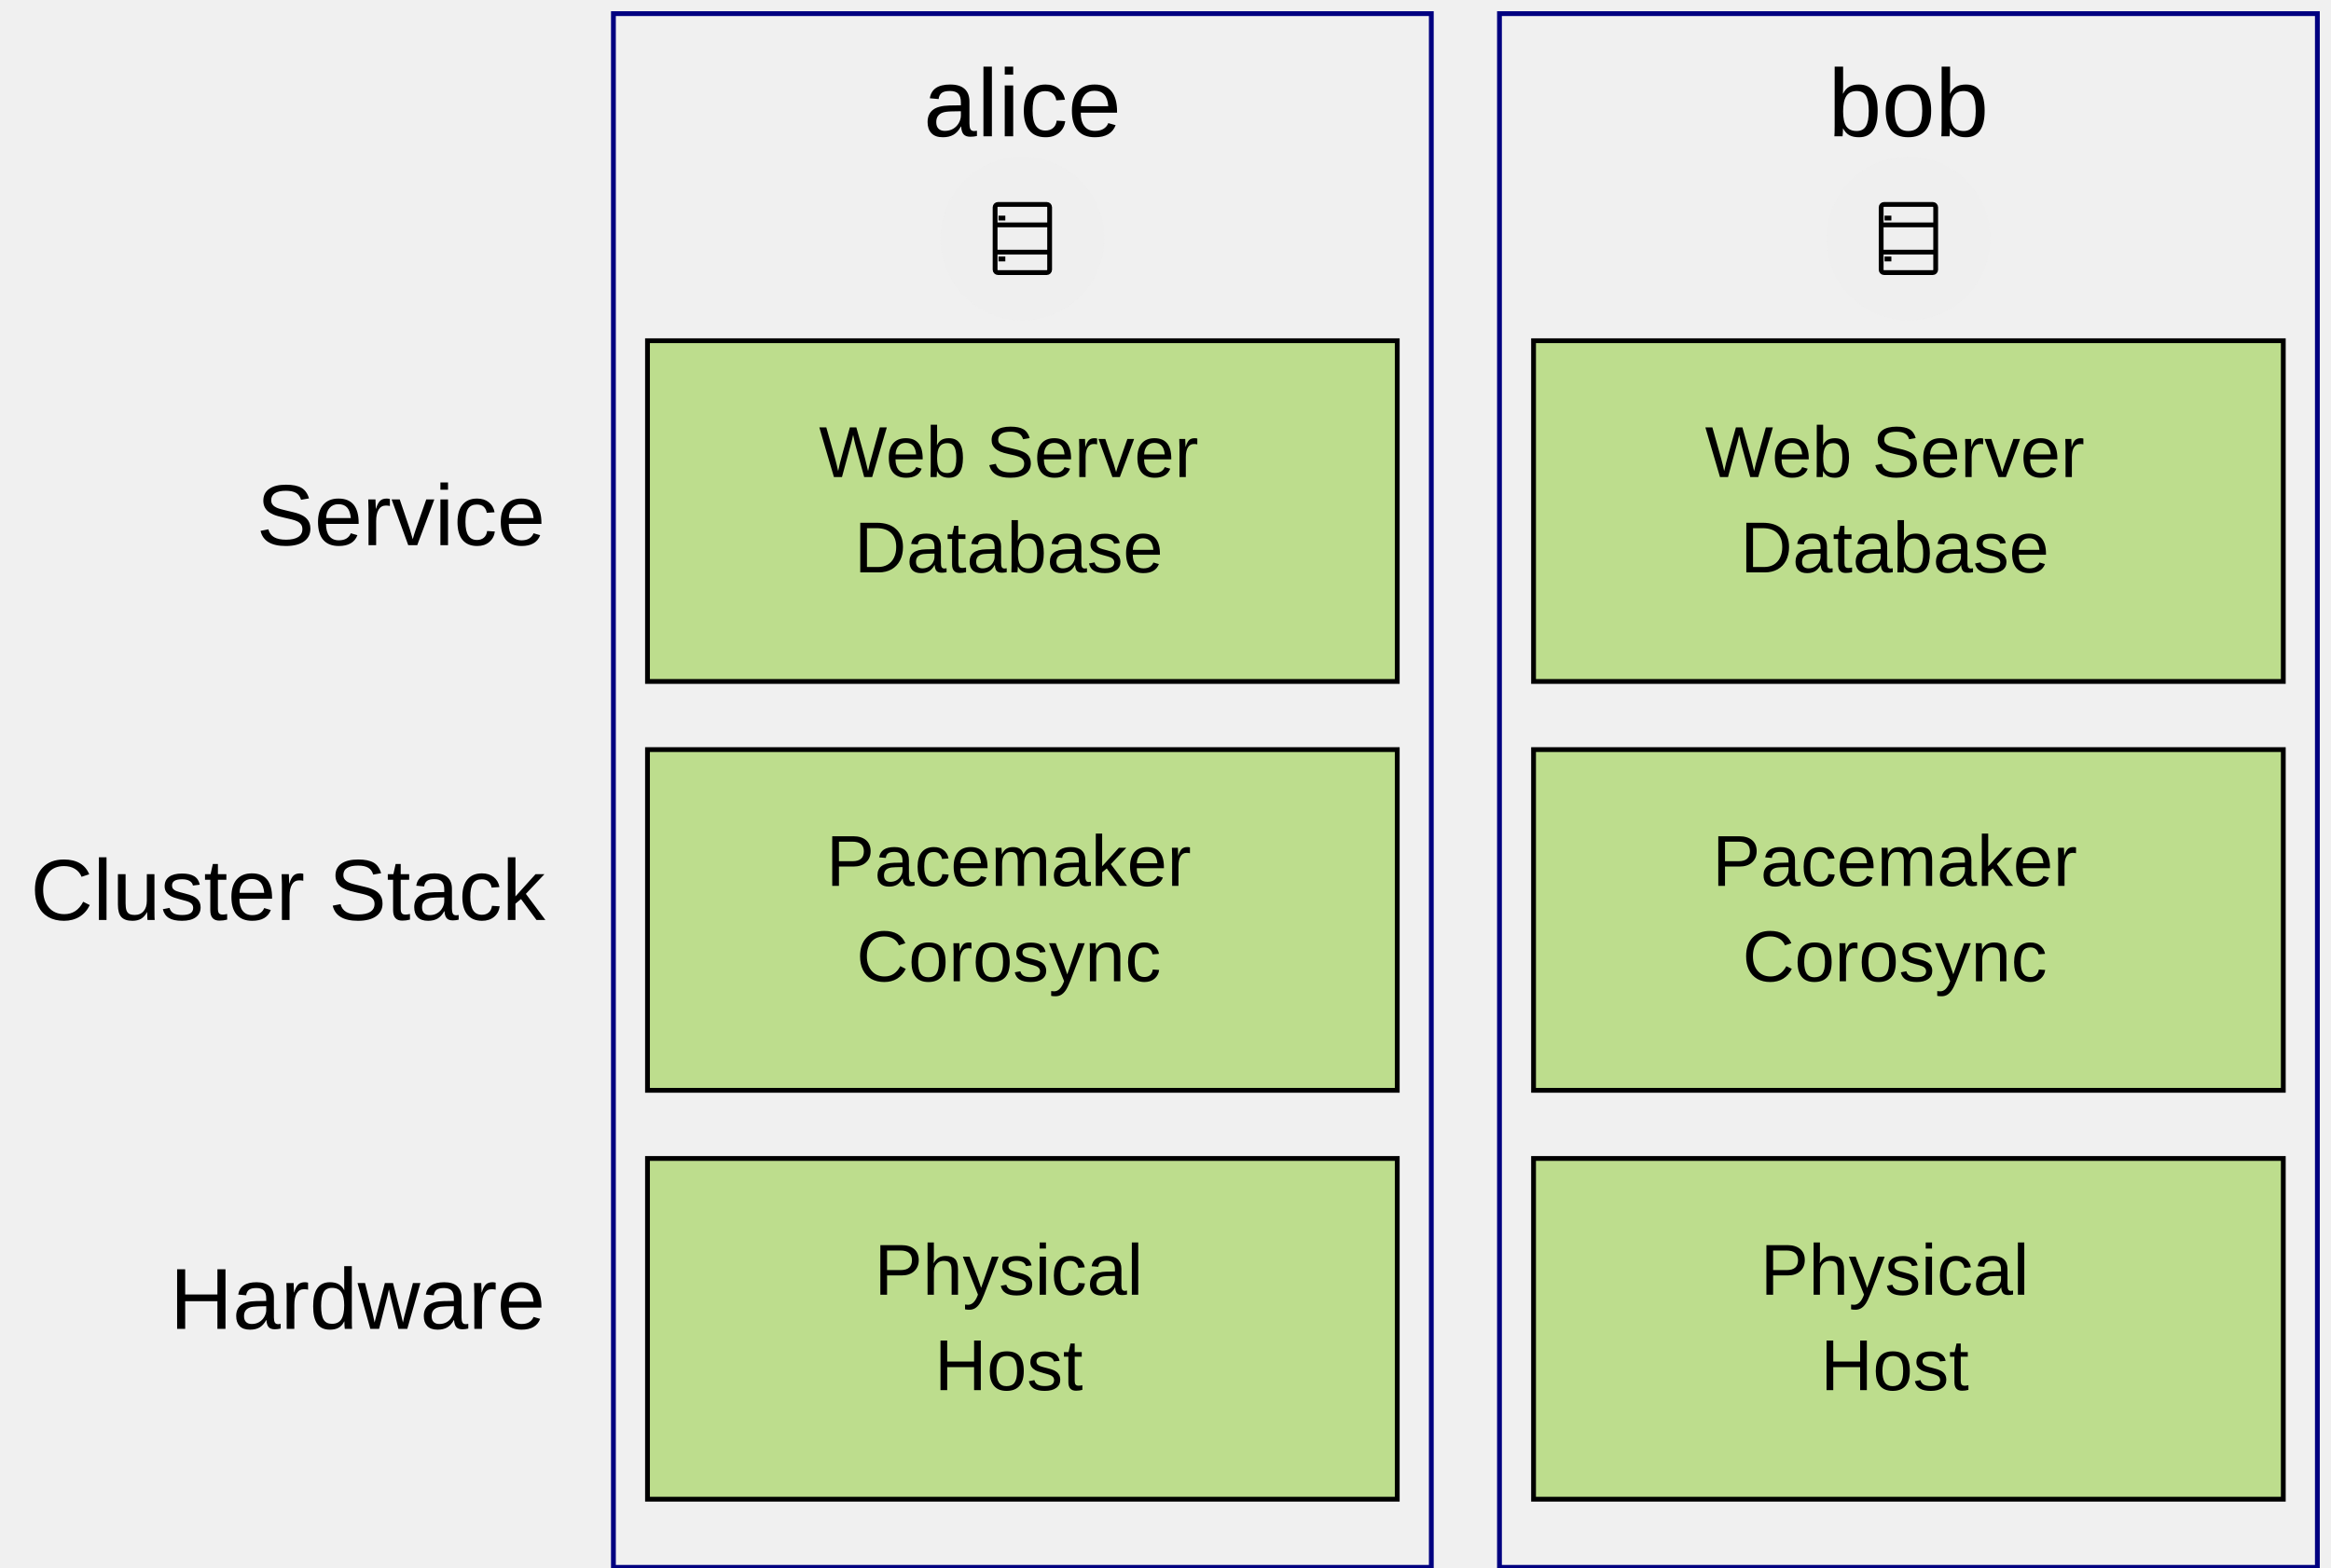
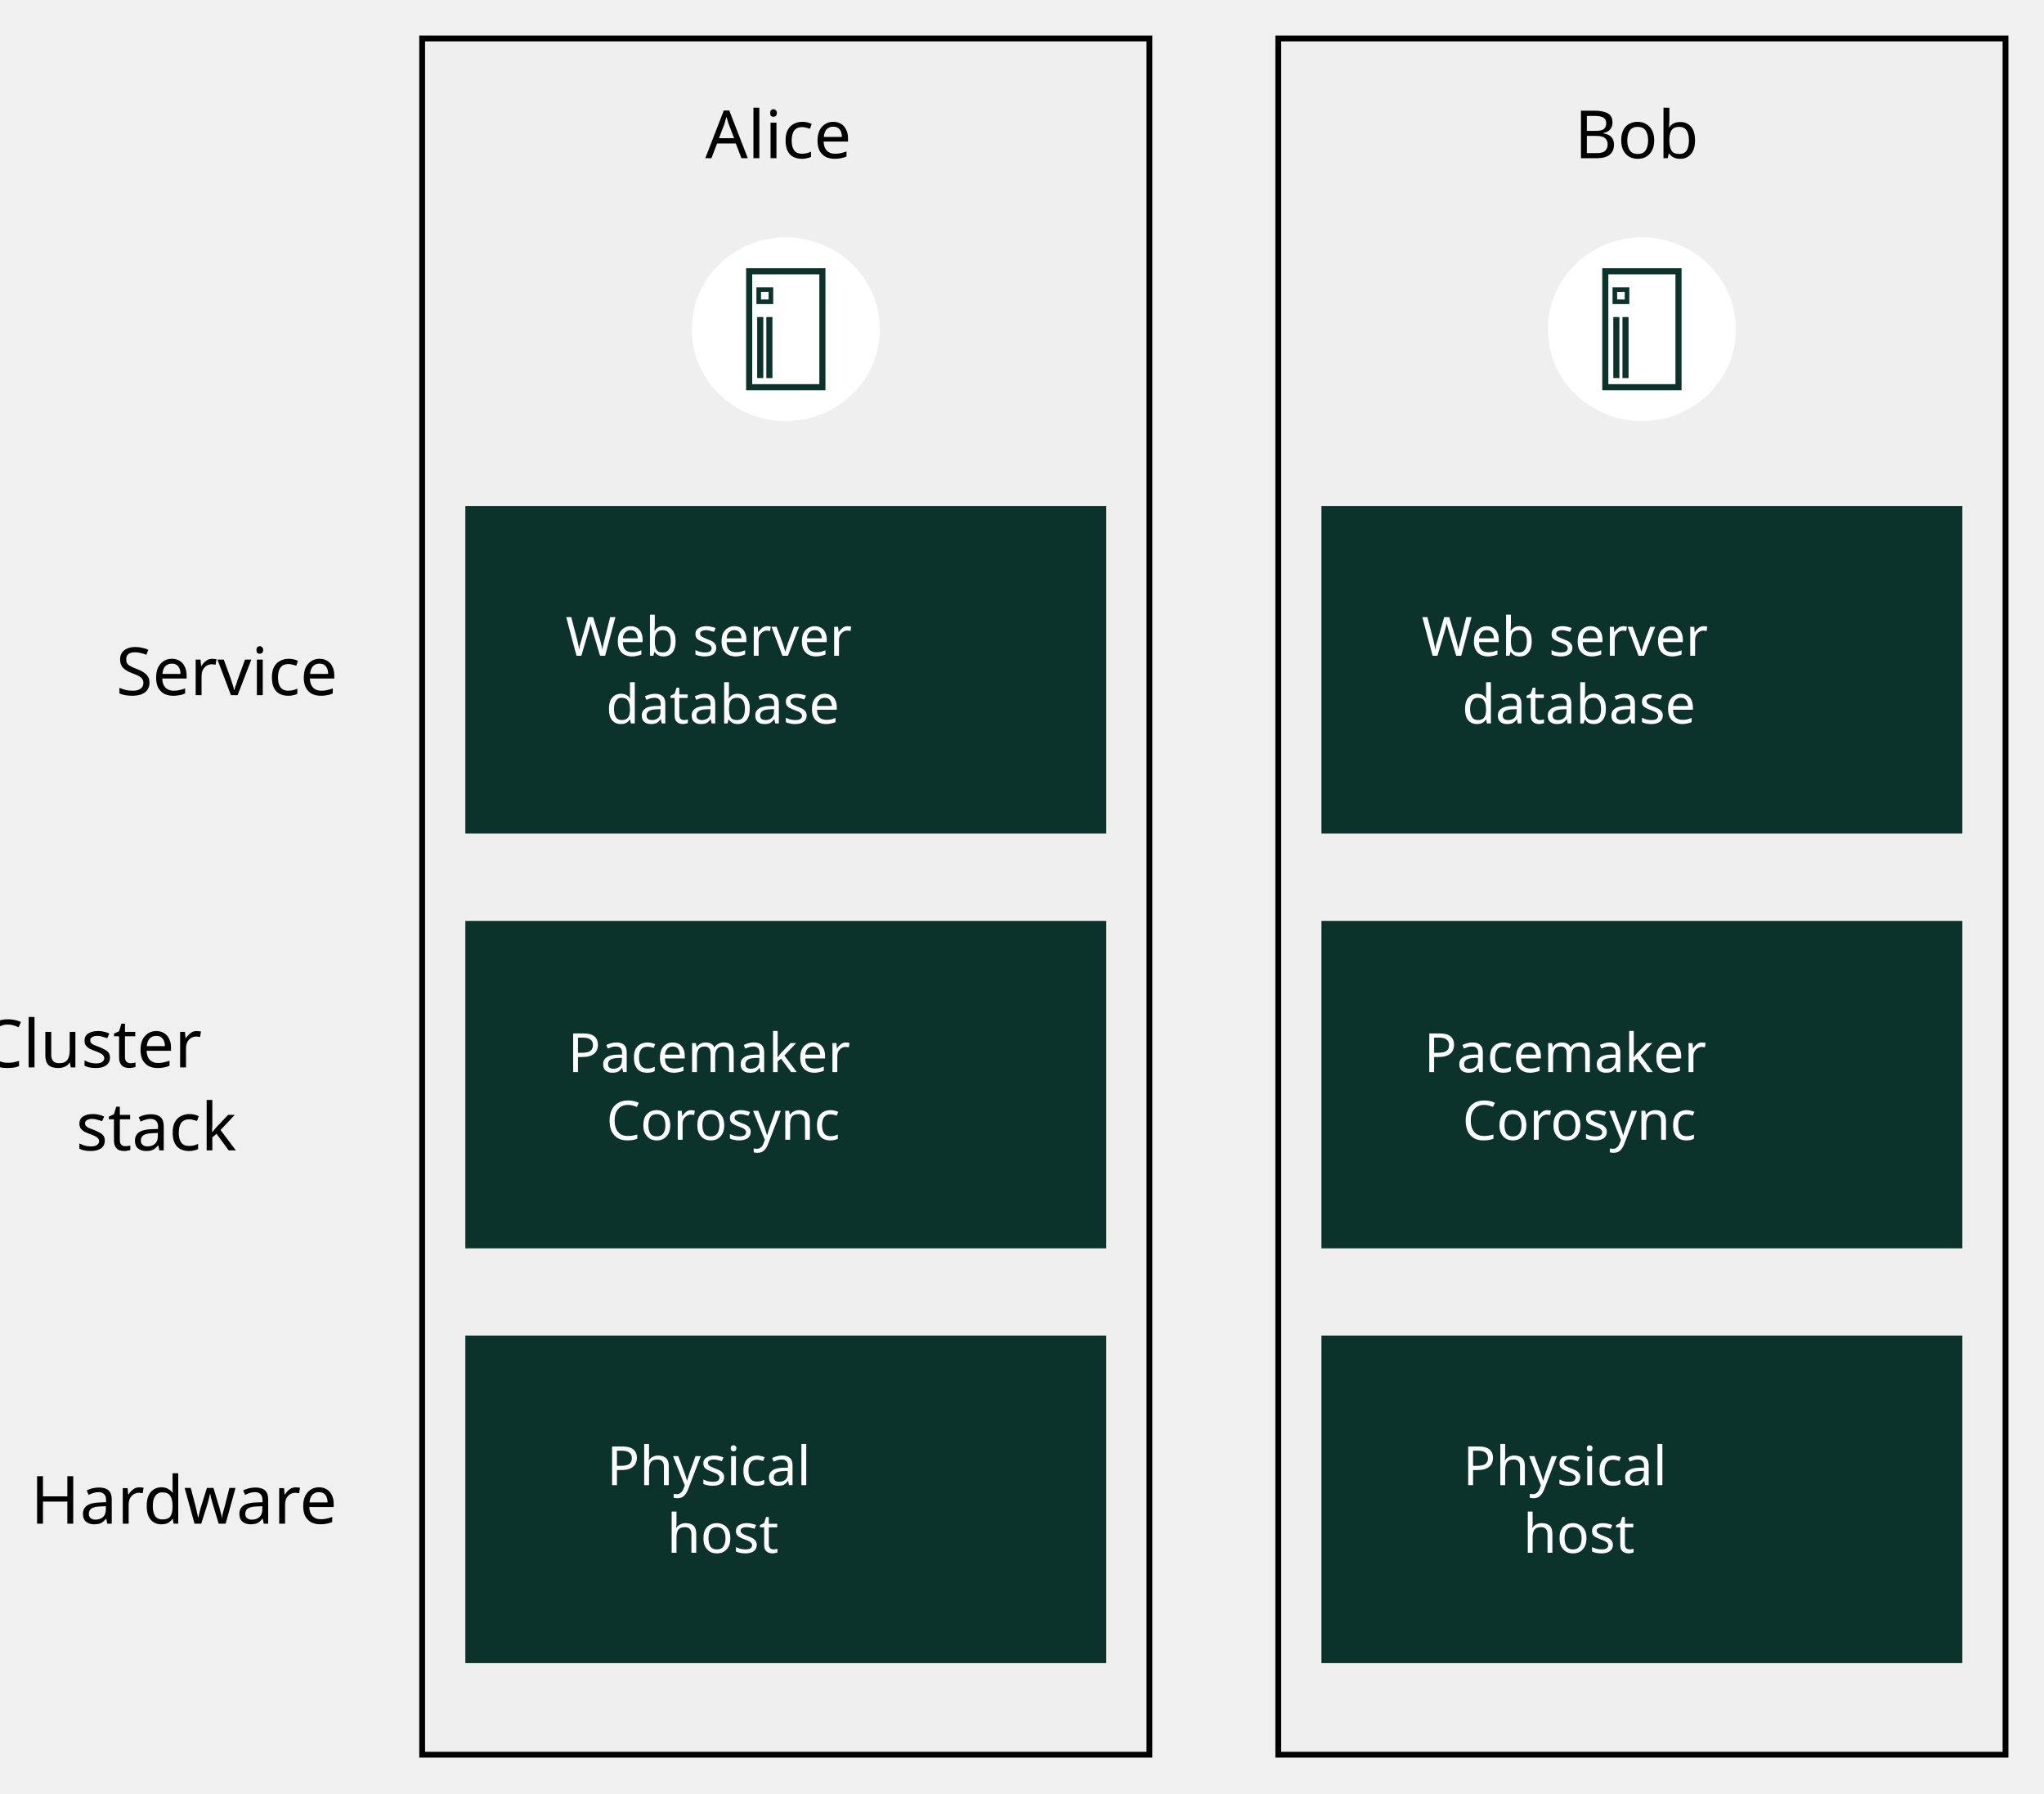
- <svg xmlns="http://www.w3.org/2000/svg" xmlns:xlink="http://www.w3.org/1999/xlink" version="1.1" width="171mm" height="115mm">
-   <defs>
-     <g id="webserver" text-anchor="middle" font-size="15pt">
-       <rect x="47.5mm" y="25mm" width="55mm" height="25mm" stroke="black" stroke-width="1pt" fill="#bddd8d" />
-       <text x="74mm" y="35mm">Web Server</text>
-       <text x="74mm" y="42mm">Database</text>
+ <svg xmlns="http://www.w3.org/2000/svg" width="574.482" height="503.936" viewBox="0 0 151.998 133.333" version="1.1" id="svg4533">
+   <defs id="defs4527">
+     <rect x="9.835" y="38.452" width="97.344" height="43.584" id="rect4565" />
+   </defs>
+   <g id="layer1" transform="translate(-28.64305,-40.47014)">
+     <text xml:space="preserve" id="text4563" style="font-weight:500;font-size:4.939px;line-height:1.25;font-family:Poppins;-inkscape-font-specification:'Poppins Medium';letter-spacing:0px;white-space:pre;shape-inside:url(#rect4565);" />
+     <g id="g4754" transform="translate(28.04584,18.84479)">
+       <rect style="fill:#efefef;stroke:#000000;stroke-width:0.431;stroke-linecap:square;stroke-miterlimit:4;stroke-dasharray:none;stroke-opacity:1;paint-order:fill markers stroke;stop-color:#000000" id="rect4553" width="54.08" height="127.61" x="31.99" y="24.487" />
+       <g id="g4617" transform="translate(-1.553619,11.64167)">
+         <rect style="fill:#0c322c;stroke:none;stroke-width:0.431;stroke-linecap:square;stroke-miterlimit:4;stroke-dasharray:none;stroke-opacity:1;paint-order:fill markers stroke;stop-color:#000000" id="rect4555" width="47.66" height="24.347" x="36.754" y="47.617" />
+         <text xml:space="preserve" style="font-weight:500;font-size:4.023px;line-height:1.25;font-family:Poppins;-inkscape-font-specification:'Poppins Medium';text-align:center;letter-spacing:0px;text-anchor:middle;stroke-width:0.216;fill:#ffffff;" x="60.606" y="58.746" id="text4559">
+           <tspan id="tspan4557" x="60.606" y="58.746" style="text-align:center;text-anchor:middle;stroke-width:0.216;fill:#ffffff;">Web server</tspan>
+           <tspan x="60.606" y="63.775" style="text-align:center;text-anchor:middle;stroke-width:0.216;fill:#ffffff;" id="tspan4561">database</tspan>
+         </text>
+       </g>
+       <g id="g4623" transform="translate(-1.553619,5.443628)">
+         <rect style="fill:#0c322c;stroke:none;stroke-width:0.431;stroke-linecap:square;stroke-miterlimit:4;stroke-dasharray:none;stroke-opacity:1;paint-order:fill markers stroke;stop-color:#000000" id="rect4555-4" width="47.66" height="24.347" x="36.754" y="84.655" />
+         <text xml:space="preserve" style="font-weight:500;font-size:4.023px;line-height:1.25;font-family:Poppins;-inkscape-font-specification:'Poppins Medium';text-align:center;letter-spacing:0px;text-anchor:middle;stroke-width:0.216;fill:#ffffff;" x="60.632" y="95.899" id="text4559-1">
+           <tspan x="60.632" y="95.899" style="text-align:center;text-anchor:middle;stroke-width:0.216;fill:#ffffff;" id="tspan4561-8">Pacemaker</tspan>
+           <tspan x="60.632" y="100.928" style="text-align:center;text-anchor:middle;stroke-width:0.216;fill:#ffffff;" id="tspan4607">Corosync</tspan>
+         </text>
+       </g>
+       <g id="g4629" transform="translate(-1.553621)">
+         <rect style="fill:#0c322c;stroke:none;stroke-width:0.431;stroke-linecap:square;stroke-miterlimit:4;stroke-dasharray:none;stroke-opacity:1;paint-order:fill markers stroke;stop-color:#000000" id="rect4555-8" width="47.66" height="24.347" x="36.754" y="120.939" />
+         <text xml:space="preserve" style="font-weight:500;font-size:4.023px;line-height:1.25;font-family:Poppins;-inkscape-font-specification:'Poppins Medium';text-align:center;letter-spacing:0px;text-anchor:middle;stroke-width:0.216;fill:#ffffff;" x="60.611" y="132.055" id="text4559-9">
+           <tspan x="60.611" y="132.055" style="text-align:center;text-anchor:middle;stroke-width:0.216;fill:#ffffff;" id="tspan4561-88">Physical</tspan>
+           <tspan x="60.611" y="137.083" style="text-align:center;text-anchor:middle;stroke-width:0.216;fill:#ffffff;" id="tspan4611">host</tspan>
+         </text>
+       </g>
+       <g id="g4722" transform="translate(-0.9065285)">
+         <ellipse style="fill:#ffffff;stroke:#ffffff;stroke-width:0.529;stroke-linecap:square;stroke-miterlimit:4;stroke-dasharray:none;stroke-opacity:1;paint-order:fill markers stroke;stop-color:#000000" id="path4713" cx="59.937" cy="46.106" rx="6.727" ry="6.567" />
+         <g id="g4711" transform="matrix(0.857375,0,0,0.857375,55.6269,41.56941)">
+           <rect style="fill:#ffffff;fill-opacity:1;stroke:#0c322c;stroke-width:0.529;stroke-linecap:square;stroke-miterlimit:4;stroke-dasharray:none;paint-order:fill markers stroke" id="rect2052" width="6.35" height="10.054" x="1.852" y="0.265" />
+           <g id="g2062" transform="translate(-0.0992185)">
+             <path style="fill:#0c322c;stroke:#0c322c;stroke-width:0.529;stroke-linecap:butt;stroke-linejoin:miter;stroke-miterlimit:4;stroke-dasharray:none;stroke-opacity:1" d="M 2.91,4.233 V 9.525" id="path2054" />
+             <path style="fill:#0c322c;stroke:#0c322c;stroke-width:0.529;stroke-linecap:butt;stroke-linejoin:miter;stroke-miterlimit:4;stroke-dasharray:none;stroke-opacity:1" d="M 3.704,4.233 V 9.525" id="path2056" />
+           </g>
+           <rect style="fill:none;stroke:#0c322c;stroke-width:0.397;stroke-linecap:square;stroke-miterlimit:4;stroke-dasharray:none;paint-order:fill markers stroke" id="rect2058" width="1.058" height="1.058" x="2.679" y="1.852" />
+         </g>
+       </g>
+       <text xml:space="preserve" style="font-weight:500;font-size:4.939px;line-height:1.25;font-family:Poppins;-inkscape-font-specification:'Poppins Medium';letter-spacing:0px;stroke-width:0.265" x="53.047" y="33.387" id="text4726">
+         <tspan id="tspan4724" x="53.047" y="33.387" style="stroke-width:0.265">Alice</tspan>
+       </text>
    </g>
-     <g id="pacemaker" text-anchor="middle" font-size="15pt">
-       <rect x="47.5mm" y="55mm" width="55mm" height="25mm" stroke="black" stroke-width="1pt" fill="#bddd8d" />
-       <text x="74mm" y="65mm">Pacemaker</text>
-       <text x="74mm" y="72mm">Corosync</text>
+     <g id="g4754-6" transform="translate(91.70941,18.84479)">
+       <rect style="fill:#efefef;stroke:#000000;stroke-width:0.431;stroke-linecap:square;stroke-miterlimit:4;stroke-dasharray:none;stroke-opacity:1;paint-order:fill markers stroke;stop-color:#000000" id="rect4553-8" width="54.08" height="127.61" x="31.99" y="24.487" />
+       <g id="g4617-3" transform="translate(-1.553619,11.64167)">
+         <rect style="fill:#0c322c;stroke:none;stroke-width:0.431;stroke-linecap:square;stroke-miterlimit:4;stroke-dasharray:none;stroke-opacity:1;paint-order:fill markers stroke;stop-color:#000000" id="rect4555-83" width="47.66" height="24.347" x="36.754" y="47.617" />
+         <text xml:space="preserve" style="font-weight:500;font-size:4.023px;line-height:1.25;font-family:Poppins;-inkscape-font-specification:'Poppins Medium';text-align:center;letter-spacing:0px;text-anchor:middle;stroke-width:0.216;fill:#ffffff;" x="60.606" y="58.746" id="text4559-3">
+           <tspan id="tspan4557-3" x="60.606" y="58.746" style="text-align:center;text-anchor:middle;stroke-width:0.216;fill:#ffffff;">Web server</tspan>
+           <tspan x="60.606" y="63.775" style="text-align:center;text-anchor:middle;stroke-width:0.216;fill:#ffffff;" id="tspan4561-80">database</tspan>
+         </text>
+       </g>
+       <g id="g4623-4" transform="translate(-1.553619,5.443628)">
+         <rect style="fill:#0c322c;stroke:none;stroke-width:0.431;stroke-linecap:square;stroke-miterlimit:4;stroke-dasharray:none;stroke-opacity:1;paint-order:fill markers stroke;stop-color:#000000" id="rect4555-4-7" width="47.66" height="24.347" x="36.754" y="84.655" />
+         <text xml:space="preserve" style="font-weight:500;font-size:4.023px;line-height:1.25;font-family:Poppins;-inkscape-font-specification:'Poppins Medium';text-align:center;letter-spacing:0px;text-anchor:middle;stroke-width:0.216;fill:#ffffff;" x="60.632" y="95.899" id="text4559-1-6">
+           <tspan x="60.632" y="95.899" style="text-align:center;text-anchor:middle;stroke-width:0.216;fill:#ffffff;" id="tspan4561-8-8">Pacemaker</tspan>
+           <tspan x="60.632" y="100.928" style="text-align:center;text-anchor:middle;stroke-width:0.216;fill:#ffffff;" id="tspan4607-9">Corosync</tspan>
+         </text>
+       </g>
+       <g id="g4629-0" transform="translate(-1.553621)">
+         <rect style="fill:#0c322c;stroke:none;stroke-width:0.431;stroke-linecap:square;stroke-miterlimit:4;stroke-dasharray:none;stroke-opacity:1;paint-order:fill markers stroke;stop-color:#000000" id="rect4555-8-6" width="47.66" height="24.347" x="36.754" y="120.939" />
+         <text xml:space="preserve" style="font-weight:500;font-size:4.023px;line-height:1.25;font-family:Poppins;-inkscape-font-specification:'Poppins Medium';text-align:center;letter-spacing:0px;text-anchor:middle;stroke-width:0.216;fill:#ffffff;" x="60.611" y="132.055" id="text4559-9-8">
+           <tspan x="60.611" y="132.055" style="text-align:center;text-anchor:middle;stroke-width:0.216;fill:#ffffff;" id="tspan4561-88-7">Physical</tspan>
+           <tspan x="60.611" y="137.083" style="text-align:center;text-anchor:middle;stroke-width:0.216;fill:#ffffff;" id="tspan4611-9">host</tspan>
+         </text>
+       </g>
+       <g id="g4722-0" transform="translate(-0.9065285)">
+         <ellipse style="fill:#ffffff;stroke:#ffffff;stroke-width:0.529;stroke-linecap:square;stroke-miterlimit:4;stroke-dasharray:none;stroke-opacity:1;paint-order:fill markers stroke;stop-color:#000000" id="path4713-3" cx="59.937" cy="46.106" rx="6.727" ry="6.567" />
+         <g id="g4711-3" transform="matrix(0.857375,0,0,0.857375,55.6269,41.56941)">
+           <rect style="fill:#ffffff;fill-opacity:1;stroke:#0c322c;stroke-width:0.529;stroke-linecap:square;stroke-miterlimit:4;stroke-dasharray:none;paint-order:fill markers stroke" id="rect2052-3" width="6.35" height="10.054" x="1.852" y="0.265" />
+           <g id="g2062-7" transform="translate(-0.0992185)">
+             <path style="fill:#0c322c;stroke:#0c322c;stroke-width:0.529;stroke-linecap:butt;stroke-linejoin:miter;stroke-miterlimit:4;stroke-dasharray:none;stroke-opacity:1" d="M 2.91,4.233 V 9.525" id="path2054-3" />
+             <path style="fill:#0c322c;stroke:#0c322c;stroke-width:0.529;stroke-linecap:butt;stroke-linejoin:miter;stroke-miterlimit:4;stroke-dasharray:none;stroke-opacity:1" d="M 3.704,4.233 V 9.525" id="path2056-2" />
+           </g>
+           <rect style="fill:none;stroke:#0c322c;stroke-width:0.397;stroke-linecap:square;stroke-miterlimit:4;stroke-dasharray:none;paint-order:fill markers stroke" id="rect2058-6" width="1.058" height="1.058" x="2.679" y="1.852" />
+         </g>
+       </g>
+       <text xml:space="preserve" style="font-weight:500;font-size:4.939px;line-height:1.25;font-family:Poppins;-inkscape-font-specification:'Poppins Medium';letter-spacing:0px;stroke-width:0.265" x="54.015" y="33.387" id="text4726-5">
+         <tspan id="tspan4724-2" x="54.015" y="33.387" style="stroke-width:0.265">Bob</tspan>
+       </text>
    </g>
-     <g id="physhost" text-anchor="middle" font-size="15pt">
-       <rect x="47.5mm" y="85mm" width="55mm" height="25mm" stroke="black" stroke-width="1pt" fill="#bddd8d" />
-       <text x="74mm" y="95mm">Physical</text>
-       <text x="74mm" y="102mm">Host</text>
-     </g>
-     <g id="server">
-       <circle cx="75mm" cy="17.5mm" r="6mm" fill="rgb(237,237,238)" fill-opacity="0.502" />
-       <rect rx=".8" ry=".8" x="73mm" y="15mm" width="4mm" height="5mm" stroke="black" stroke-width="1pt" fill="none" stroke-linecap="round" stroke-linejoin="miter" />
-       <line x1="73mm" x2="77mm" y1="16.5mm" y2="16.5mm" stroke="black" stroke-width="1pt" />
-       <line x1="73mm" x2="77mm" y1="18.5mm" y2="18.5mm" stroke="black" stroke-width="1pt" />
-       <line x1="73.25mm" x2="73.75mm" y1="16mm" y2="16mm" stroke="black" stroke-width="1pt" />
-       <line x1="73.25mm" x2="73.75mm" y1="19mm" y2="19mm" stroke="black" stroke-width="1pt" />
-     </g>
-     <g id="clusterstack">
-       <rect x="45mm" y="1mm" width="60mm" height="114mm" stroke="#000080" stroke-width="1pt" fill="none" />
-       <use xlink:href="#server" />
-       <use xlink:href="#webserver" />
-       <use xlink:href="#pacemaker" />
-       <use xlink:href="#physhost" />
-     </g>
-   </defs>
-   <g id="regular-cluster" font-family="'Liberation Sans', sans-serif">
-     <use xlink:href="#clusterstack" />
-     <use xlink:href="#clusterstack" x="65mm" />
-     <g id="text" text-anchor="middle" font-size="20pt">
-       <text x="75mm" y="10mm">alice</text>
-       <text x="140mm" y="10mm">bob</text>
-     </g>
-     <g text-anchor="end" font-size="18pt">
-       <text x="40mm" y="40mm">Service</text>
-       <text x="40mm" y="67.5mm">Cluster Stack</text>
-       <text x="40mm" y="97.5mm">Hardware</text>
+     <g id="g4754-65" transform="translate(127.3271,4.028121)">
+       <text xml:space="preserve" style="font-weight:500;font-size:4.939px;line-height:1.25;font-family:Poppins;-inkscape-font-specification:'Poppins Medium';letter-spacing:0px;stroke-width:0.265" x="-90.052" y="88.128" id="text4909">
+         <tspan id="tspan4907" x="-90.052" y="88.128" style="stroke-width:0.265">Service</tspan>
+       </text>
+       <text xml:space="preserve" style="font-weight:500;font-size:4.939px;line-height:1.25;font-family:Poppins;-inkscape-font-specification:'Poppins Medium';letter-spacing:0px;stroke-width:0.265" x="-96.409" y="149.734" id="text4913">
+         <tspan id="tspan4911" x="-96.409" y="149.734" style="stroke-width:0.265">Hardware</tspan>
+       </text>
+       <text xml:space="preserve" style="font-weight:500;font-size:4.939px;line-height:1.25;font-family:Poppins;-inkscape-font-specification:'Poppins Medium';text-align:end;letter-spacing:0px;text-anchor:end;stroke-width:0.265" x="-72.114" y="115.807" id="text5910">
+         <tspan id="tspan5908" x="-72.114" y="115.807" style="text-align:end;text-anchor:end;stroke-width:0.265">Cluster</tspan>
+         <tspan x="-72.114" y="121.981" style="text-align:end;text-anchor:end;stroke-width:0.265" id="tspan5912">stack</tspan>
+       </text>
    </g>
  </g>
</svg>
